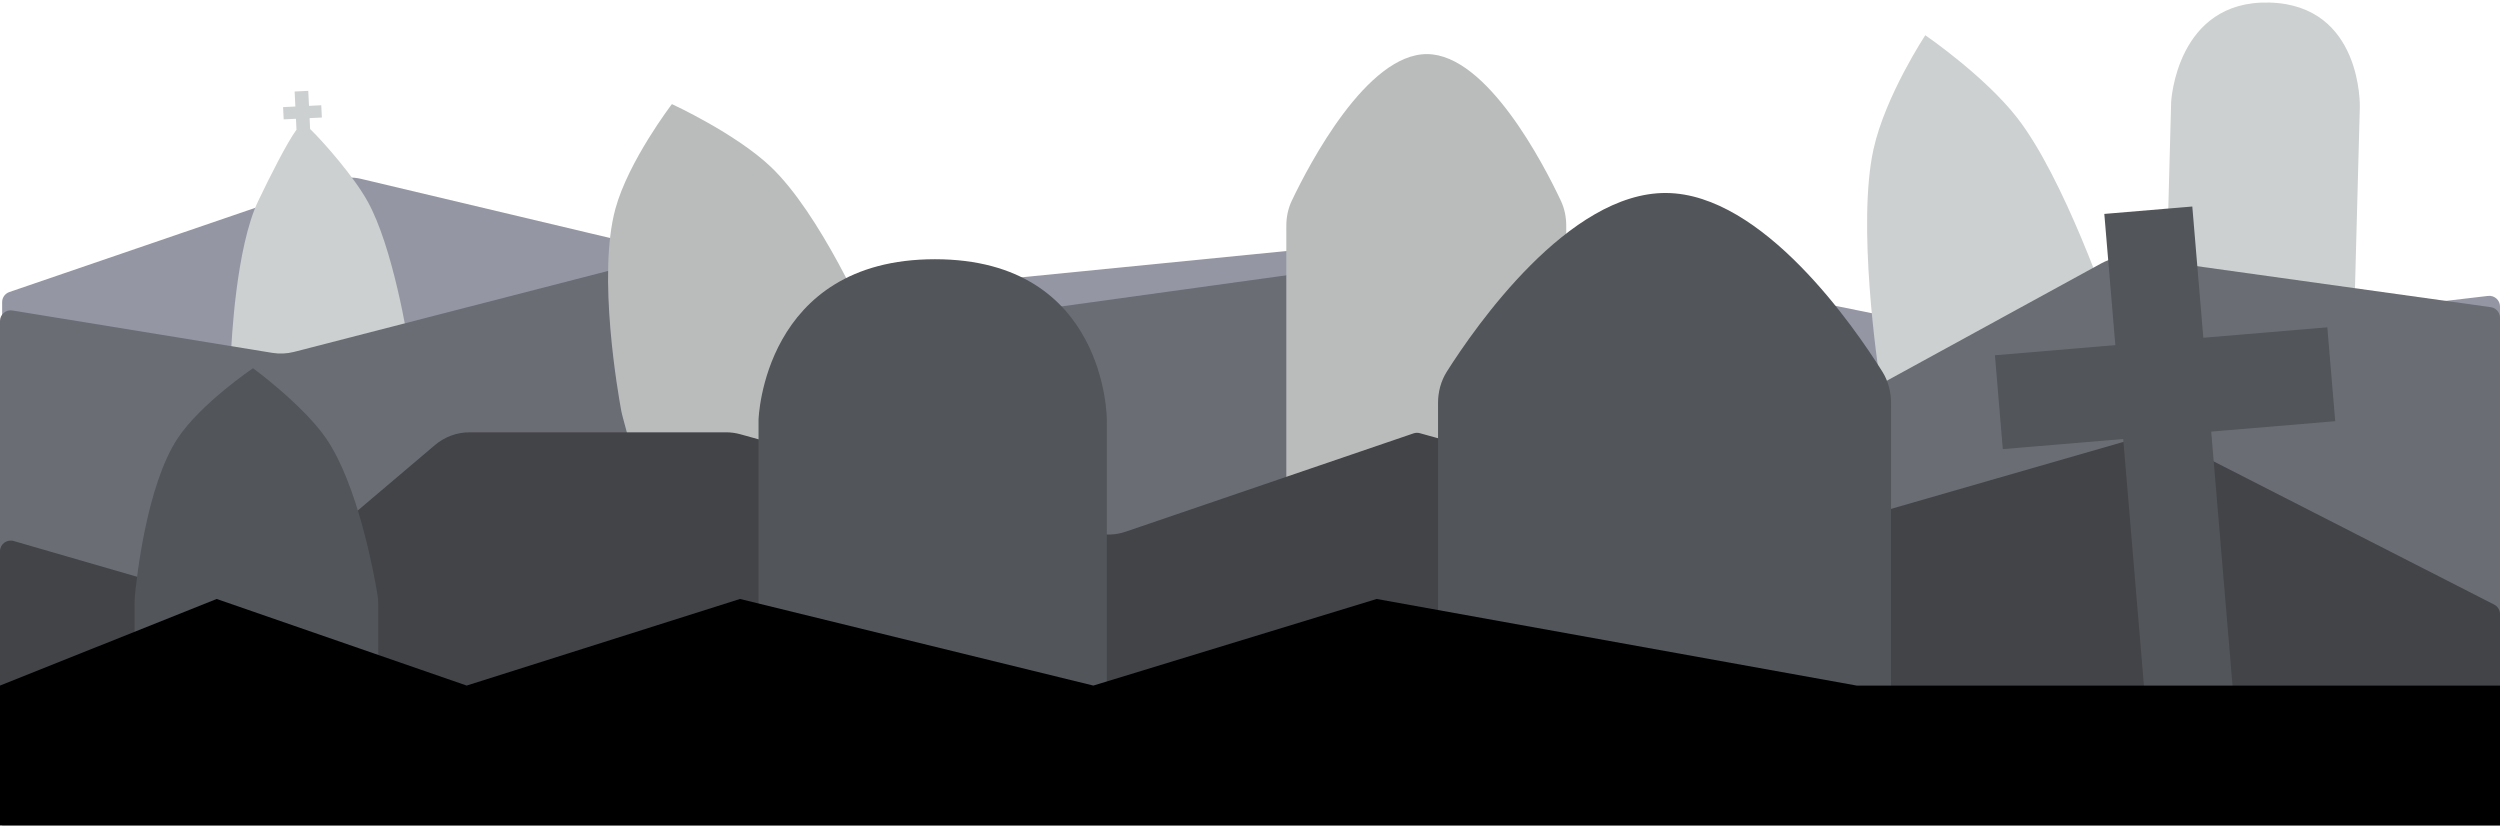
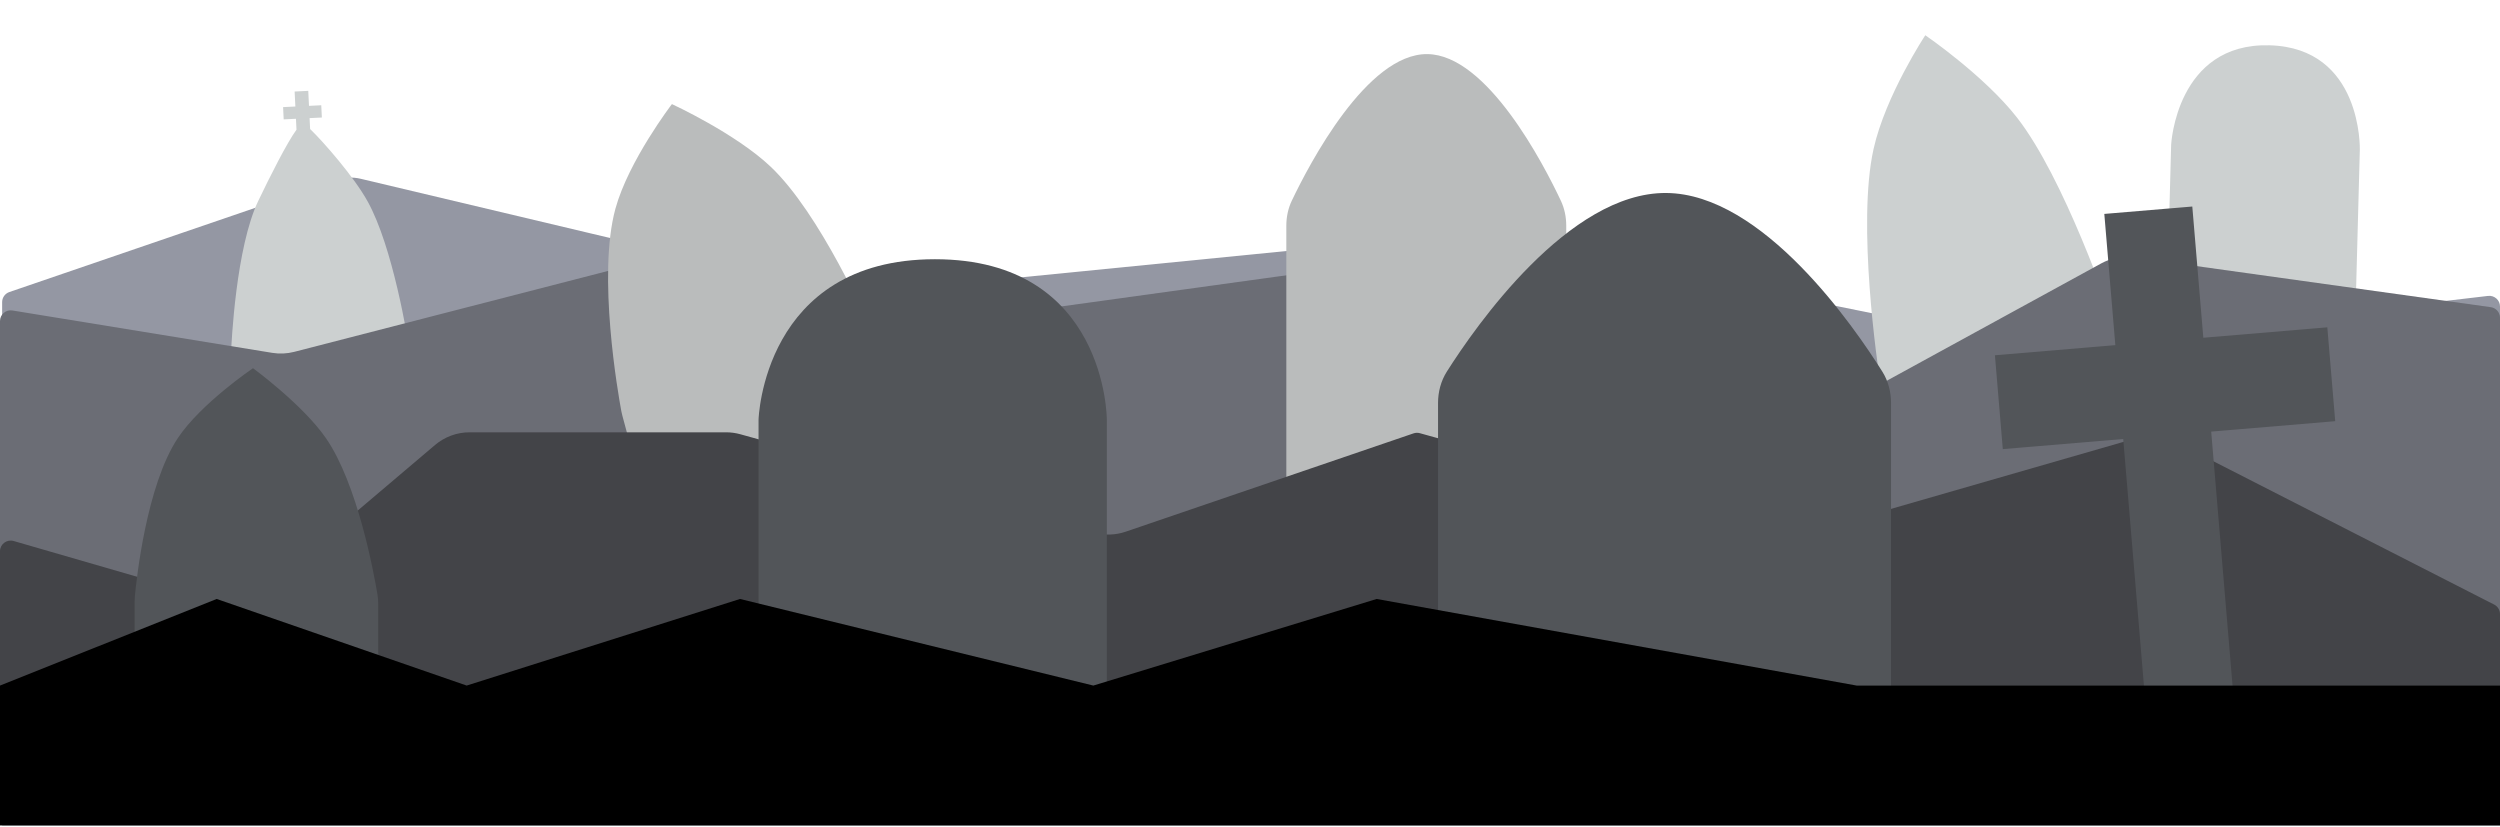
<svg xmlns="http://www.w3.org/2000/svg" width="1170" height="387" viewBox="0 0 1170 387" fill="none">
  <path d="M1 141.404C1 139.266 2.358 137.366 4.38 136.673L157.629 84.192C161.204 82.968 165.053 82.781 168.729 83.654L393.641 137.057C395.799 137.569 398.028 137.719 400.236 137.5L686.928 109.051C688.918 108.853 690.927 108.955 692.888 109.354L953.323 162.306C955.403 162.728 957.537 162.818 959.644 162.57L1164.42 138.487C1167.39 138.138 1170 140.46 1170 143.453V386.318H1V141.404Z" fill="#9497A3" />
  <path class="gravestone" d="M110.206 243.291L108.051 168.285C108.033 167.685 108.033 167.116 108.057 166.517C108.327 159.801 110.469 115.761 120.874 94.003C126.46 82.323 134.362 66.699 138.756 60.694L138.507 55.59L132.766 55.87L132.486 50.128L138.228 49.849L137.887 42.831L144.266 42.521L144.608 49.538L150.349 49.259L150.629 55.001L144.887 55.28L145.135 60.384C151.366 66.379 165.643 82.677 172.056 94.269C183.825 115.541 190.688 157.389 192.033 166.178C192.204 167.292 192.294 168.384 192.327 169.506L194.46 243.728L110.206 243.291Z" fill="#CCD0D0" />
  <path class="gravestone" d="M880.249 180.664L903.756 289.237L1014.49 265.263L991.132 157.389C990.915 156.387 990.66 155.435 990.334 154.464C986.952 144.385 965.94 83.313 944.087 55.189C928.777 35.485 901.04 16.491 901.04 16.491C901.04 16.491 882.389 44.728 876.82 69.753C868.995 104.92 878.715 171.001 879.949 179.05C880.032 179.592 880.133 180.128 880.249 180.664Z" fill="#CCD0D0" />
-   <path class="gravestone" d="M1016.1 47.696L1013.6 141.1L1101.9 143.464L1104.4 50.06C1104.4 50.06 1105.68 2.364 1062.1 1.197C1018.53 0.031 1016.1 47.696 1016.1 47.696Z" fill="#CCD0D0" />
+   <path class="gravestone" d="M1016.1 67.696L1013.6 161.1L1101.9 163.464L1104.4 70.06C1104.4 70.06 1105.68 22.364 1062.1 21.197C1018.53 20.031 1016.1 67.696 1016.1 67.696Z" fill="#CCD0D0" />
  <path d="M0 150.237C0 147.155 2.762 144.806 5.805 145.302L127.418 165.135C130.835 165.692 134.331 165.533 137.684 164.669L308.735 120.562C311.92 119.741 315.236 119.556 318.493 120.018L486.37 143.863C488.672 144.19 491.009 144.194 493.312 143.875L663.322 120.352C668.198 119.678 673.166 120.458 677.601 122.595L838.524 200.145C839.978 200.845 841.68 200.801 843.095 200.027L983.34 123.29C988.054 120.711 993.474 119.719 998.796 120.462L1165.69 143.754C1168.16 144.099 1170 146.212 1170 148.706V358.318H0V150.237Z" fill="#6B6D75" />
  <path class="gravestone" d="M291.242 194.438L315.993 286.474L435.739 254.27L411.223 163.111C410.885 161.855 410.479 160.652 409.967 159.457C405.689 149.488 383.741 99.963 360.76 78.103C344.322 62.466 314.455 48.715 314.455 48.715C314.455 48.715 294.162 75.259 288.018 97.666C279.497 128.743 289.284 184.358 290.783 192.438C290.911 193.124 291.061 193.765 291.242 194.438Z" fill="#BABCBC" />
  <path class="gravestone" d="M602 105.68V236.318H733V105.608C733 101.57 732.207 97.604 730.485 93.951C722.395 76.784 695.934 25.588 667.985 25.319C639.802 25.047 612.831 76.588 604.571 93.898C602.812 97.584 602 101.595 602 105.68Z" fill="#BABCBC" />
-   <path class="gravestone" d="M0 257.992C0 254.662 3.193 252.263 6.391 253.189L100.99 280.597C109.04 282.929 117.723 281.073 124.116 275.652L203.604 208.25C208.121 204.42 213.851 202.318 219.773 202.318H339.789C342.052 202.318 344.306 202.625 346.487 203.232L512.025 249.264C516.881 250.615 522.033 250.466 526.803 248.836L661.535 202.818C662.489 202.492 663.52 202.462 664.491 202.732L832.459 249.441C836.919 250.681 841.635 250.659 846.082 249.376L1009.32 202.318L1167.27 282.94C1168.95 283.794 1170 285.514 1170 287.393V361.318H0V257.992Z" fill="#434448" />
+   <path d="M0 257.992C0 254.662 3.193 252.263 6.391 253.189L100.99 280.597C109.04 282.929 117.723 281.073 124.116 275.652L203.604 208.25C208.121 204.42 213.851 202.318 219.773 202.318H339.789C342.052 202.318 344.306 202.625 346.487 203.232L512.025 249.264C516.881 250.615 522.033 250.466 526.803 248.836L661.535 202.818C662.489 202.492 663.52 202.462 664.491 202.732L832.459 249.441C836.919 250.681 841.635 250.659 846.082 249.376L1009.32 202.318L1167.27 282.94C1168.95 283.794 1170 285.514 1170 287.393V361.318H0V257.992Z" fill="#434448" />
  <path class="gravestone" d="M355 196.36V343.318H518V196.36C518 196.36 518 121.318 437.558 121.318C357.117 121.318 355 196.36 355 196.36Z" fill="#525559" />
  <path class="gravestone" d="M63 281.587V358.318H177V282.616C177 281.14 176.893 279.672 176.651 278.216C174.988 268.22 167.333 226.393 152.495 204.993C141.634 189.329 118.402 172.318 118.402 172.318C118.402 172.318 94.047 188.785 83.243 204.993C68.503 227.106 63.822 271.481 63.103 279.231C63.03 280.02 63 280.795 63 281.587Z" fill="#525559" />
  <path class="gravestone" d="M673 188.642V347.318H885V188.554C885 183.378 883.693 178.327 880.946 173.94C867.873 153.056 825.033 90.648 779.785 90.319C734.147 89.988 690.474 152.842 677.136 173.888C674.336 178.306 673 183.41 673 188.642Z" fill="#525559" />
  <path class="gravestone" d="M934.16 166.717L937.767 209.646L994.126 204.91L1007.85 368.277L1048.03 364.901L1034.3 201.534L1092.34 196.658L1088.73 153.729L1030.7 158.606L1025.54 97.194L985.359 100.57L990.519 161.982L934.16 166.717Z" fill="#525559" stroke="#525559" />
  <path d="M1170 386.318V320.847H868.92L644.28 280.318L511.68 320.847L346.32 280.318L218.4 320.847L101.4 280.318L0 320.847V386.318H1170Z" fill="black" />
</svg>
